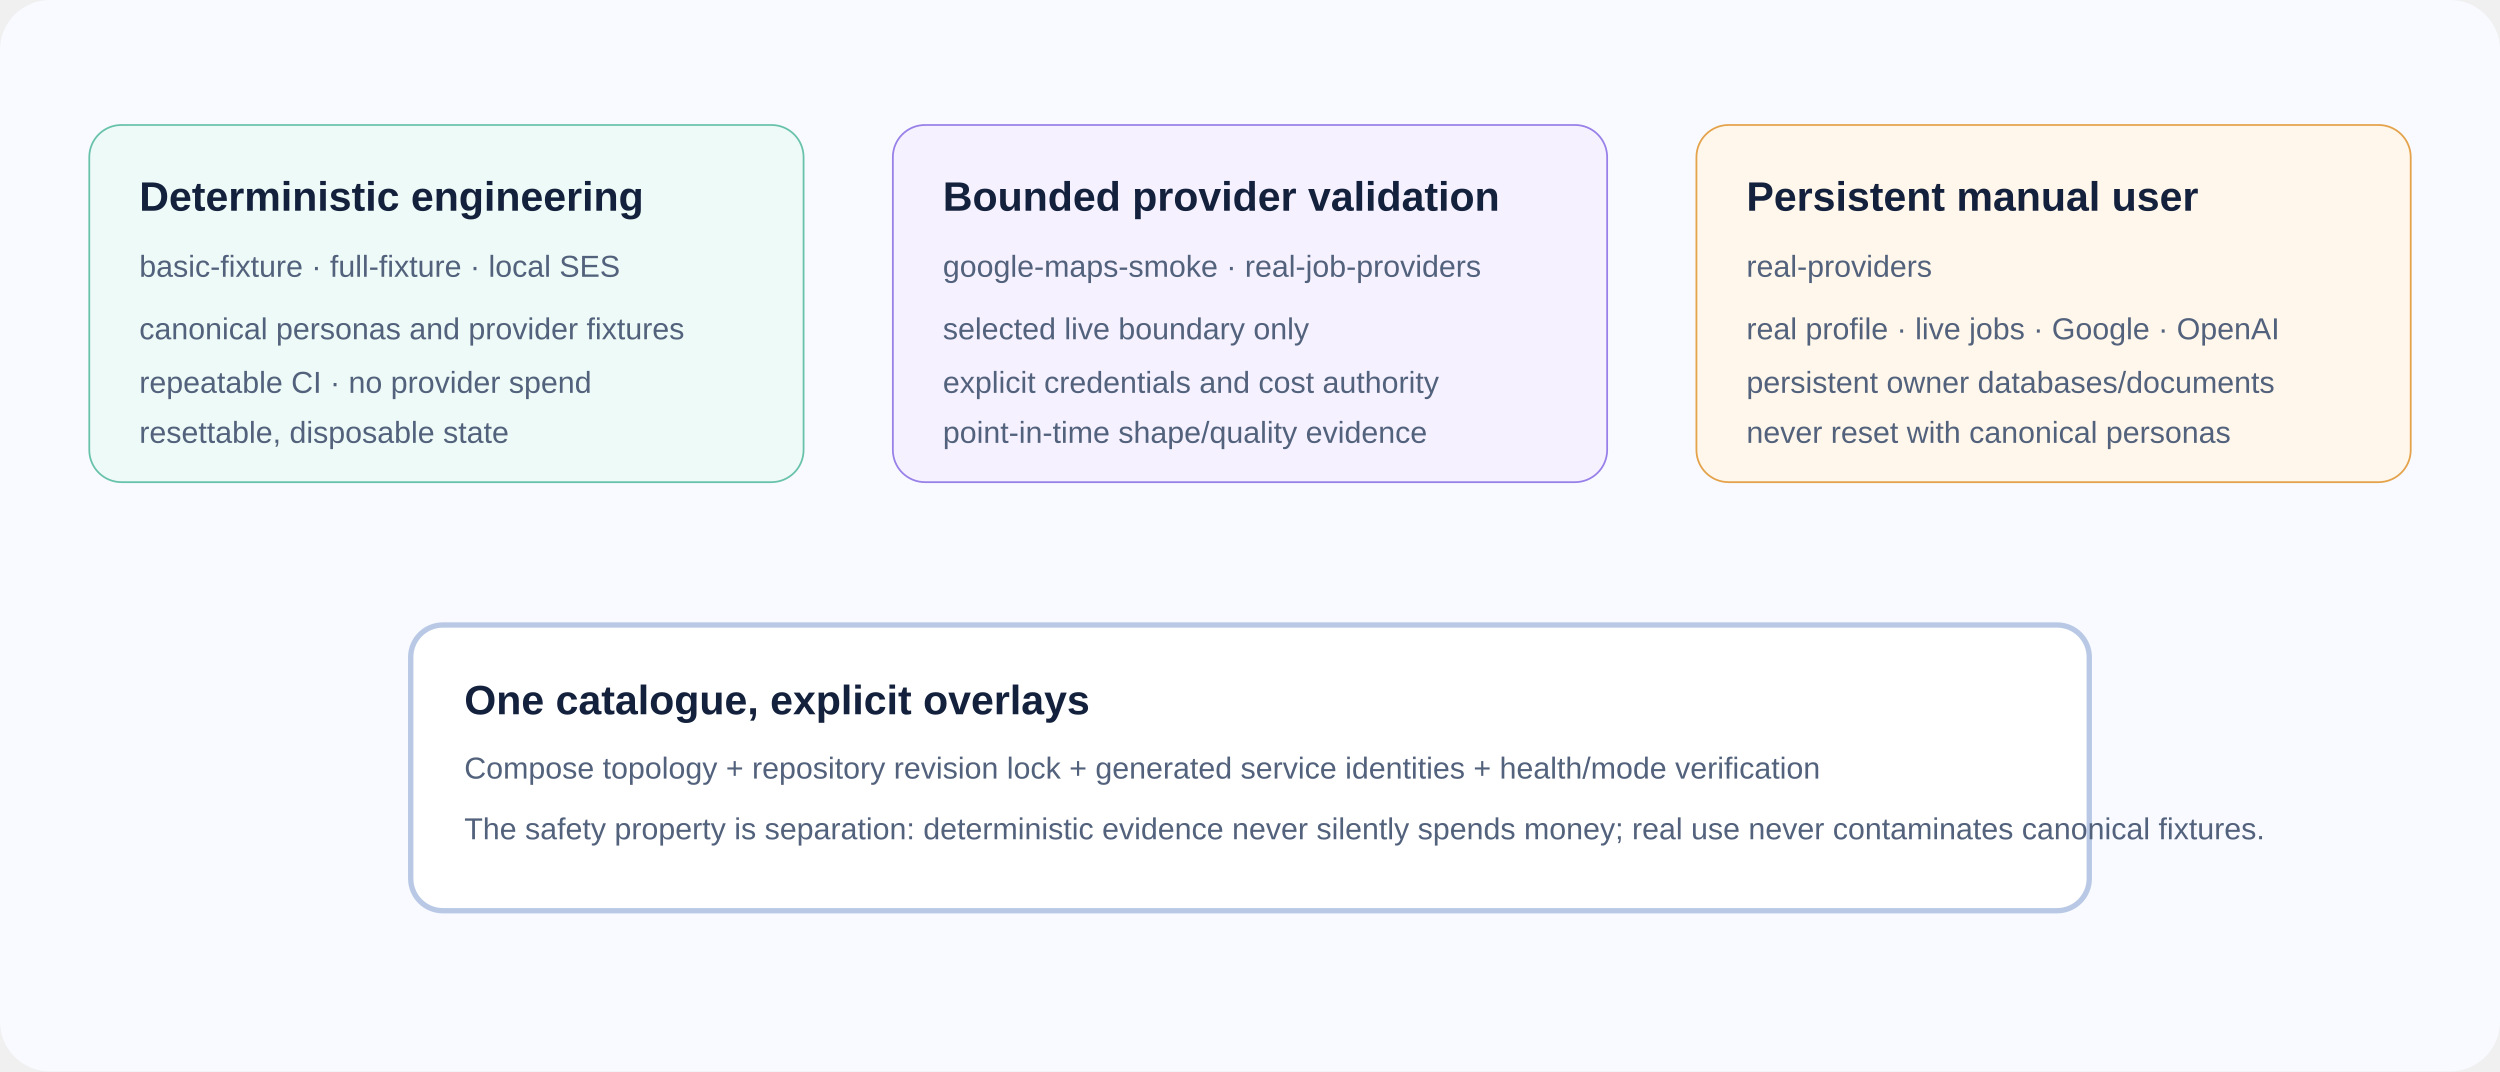
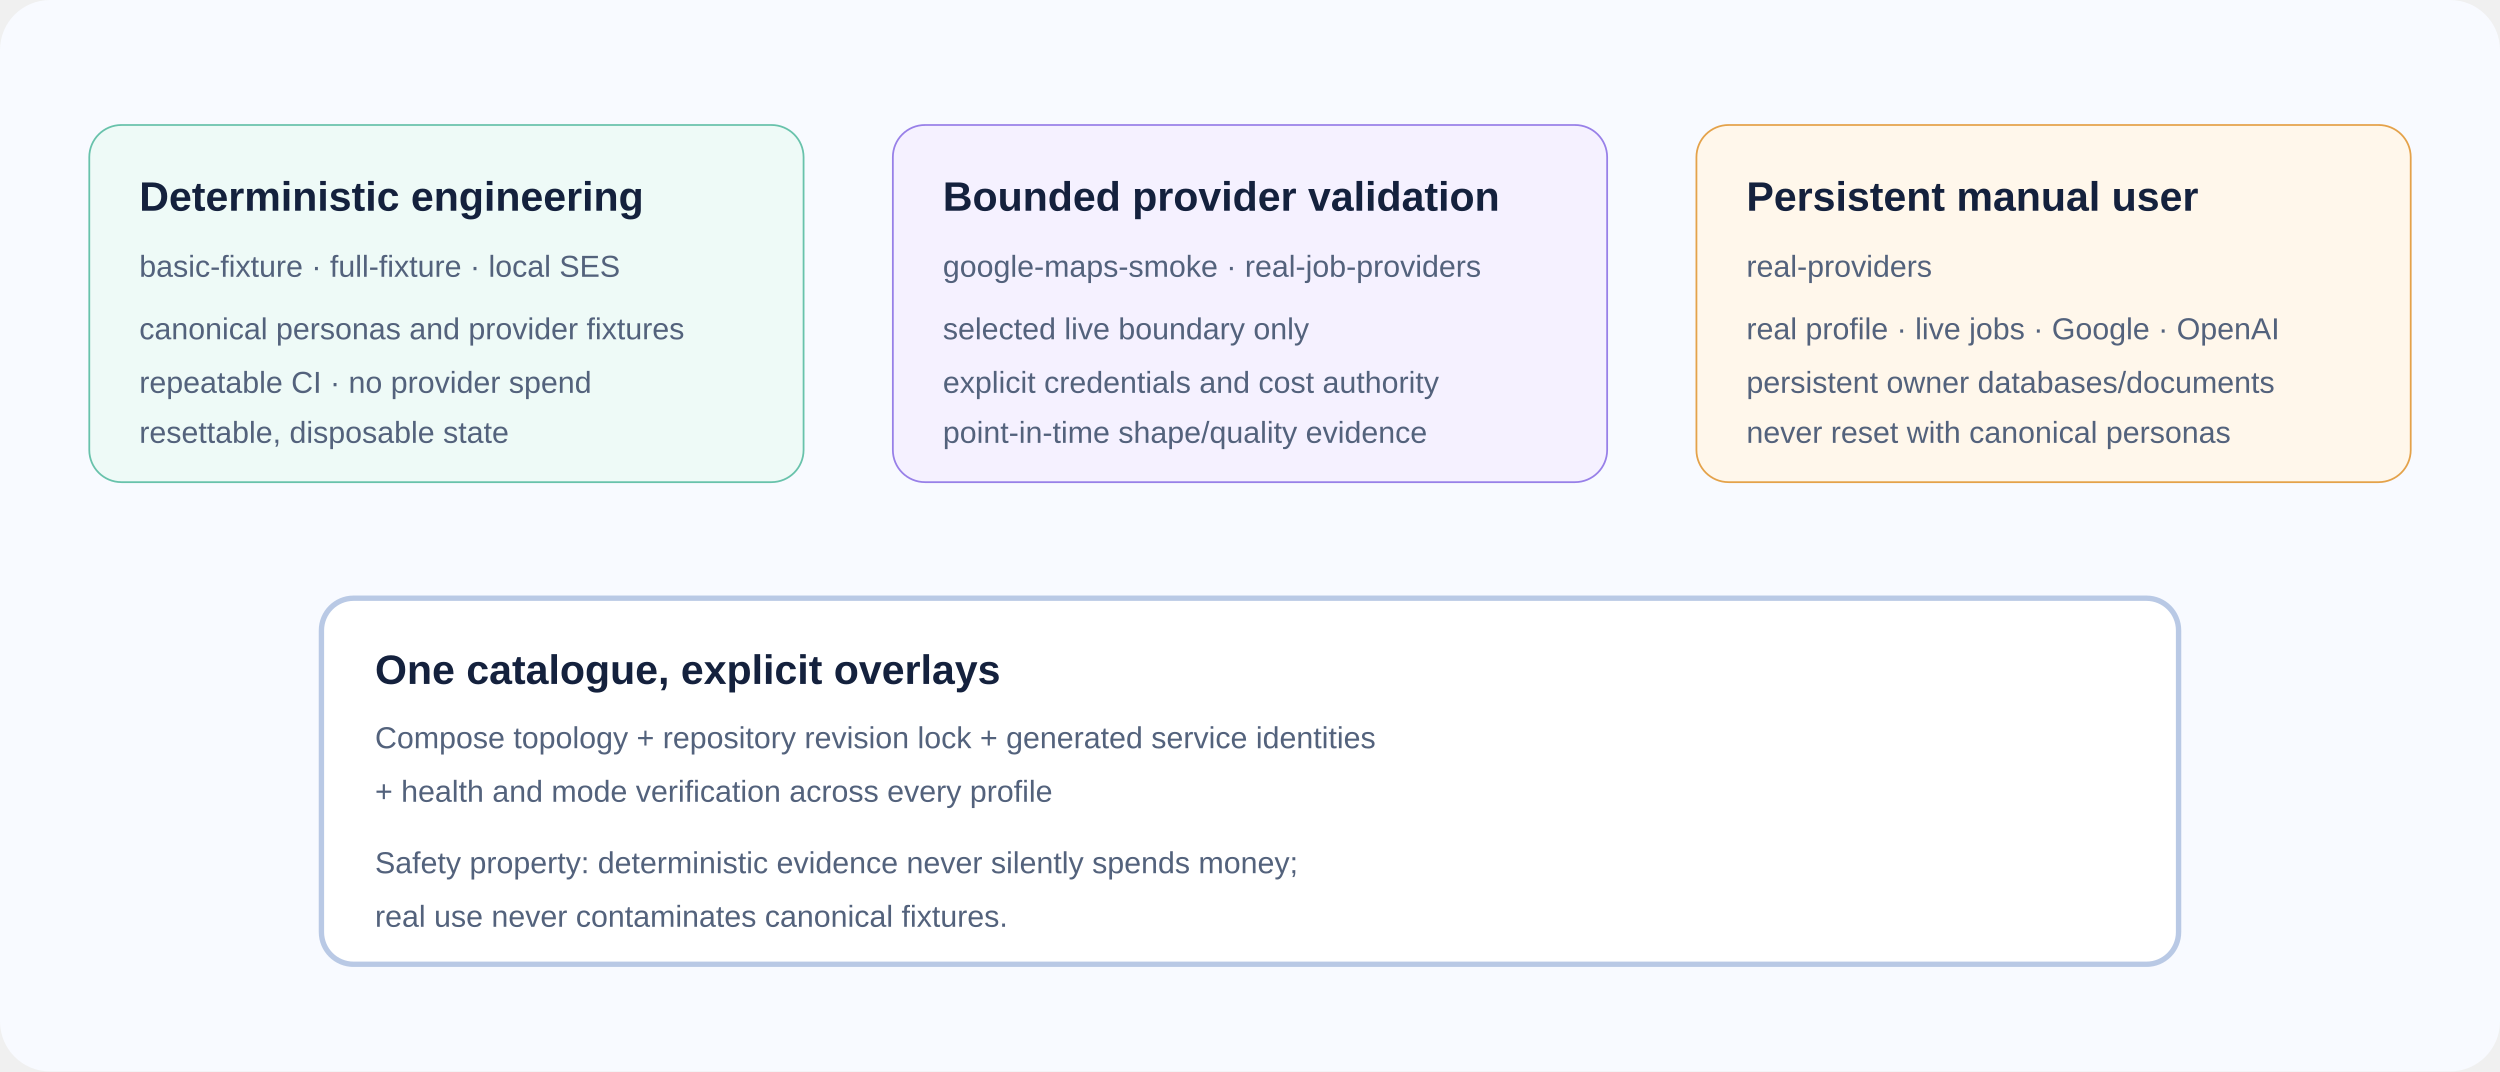
<svg xmlns="http://www.w3.org/2000/svg" width="1400" height="600" viewBox="0 0 1400 600">
  <defs>
    <style>.h{font:800 23px Arial;fill:#14213d}.p{font:17px Arial;fill:#53627c}.b{fill:#fff;stroke:#b9c9e5;stroke-width:3}.g{fill:#eefaf7;stroke:#68c2ab}.v{fill:#f5f1ff;stroke:#9880e8}.o{fill:#fff7eb;stroke:#e4a24a}</style>
  </defs>
  <rect width="1400" height="600" rx="28" fill="#f8faff" />
  <g transform="translate(50 70)">
    <rect class="g" width="400" height="200" rx="18" />
    <text class="h" x="28" y="48">Deterministic engineering</text>
    <text class="p" x="28" y="85">basic-fixture · full-fixture · local SES</text>
    <text class="p" x="28" y="120">canonical personas and provider fixtures</text>
    <text class="p" x="28" y="150">repeatable CI · no provider spend</text>
    <text class="p" x="28" y="178">resettable, disposable state</text>
  </g>
  <g transform="translate(500 70)">
    <rect class="v" width="400" height="200" rx="18" />
    <text class="h" x="28" y="48">Bounded provider validation</text>
    <text class="p" x="28" y="85">google-maps-smoke · real-job-providers</text>
    <text class="p" x="28" y="120">selected live boundary only</text>
    <text class="p" x="28" y="150">explicit credentials and cost authority</text>
    <text class="p" x="28" y="178">point-in-time shape/quality evidence</text>
  </g>
  <g transform="translate(950 70)">
    <rect class="o" width="400" height="200" rx="18" />
    <text class="h" x="28" y="48">Persistent manual user</text>
    <text class="p" x="28" y="85">real-providers</text>
    <text class="p" x="28" y="120">real profile · live jobs · Google · OpenAI</text>
    <text class="p" x="28" y="150">persistent owner databases/documents</text>
    <text class="p" x="28" y="178">never reset with canonical personas</text>
  </g>
-   <g transform="translate(230 350)">
-     <rect class="b" width="940" height="160" rx="18" />
-     <text class="h" x="30" y="50">One catalogue, explicit overlays</text>
-     <text class="p" x="30" y="86">Compose topology + repository revision lock + generated service identities + health/mode verification</text>
-     <text class="p" x="30" y="120">The safety property is separation: deterministic evidence never silently spends money; real use never contaminates canonical fixtures.</text>
+   <g transform="translate(180 335)">
+     <rect class="b" width="1040" height="205" rx="18" />
+     <text class="h" x="30" y="48">One catalogue, explicit overlays</text>
+     <text class="p" x="30" y="84">Compose topology + repository revision lock + generated service identities</text>
+     <text class="p" x="30" y="114">+ health and mode verification across every profile</text>
+     <text class="p" x="30" y="154">Safety property: deterministic evidence never silently spends money;</text>
+     <text class="p" x="30" y="184">real use never contaminates canonical fixtures.</text>
  </g>
</svg>
